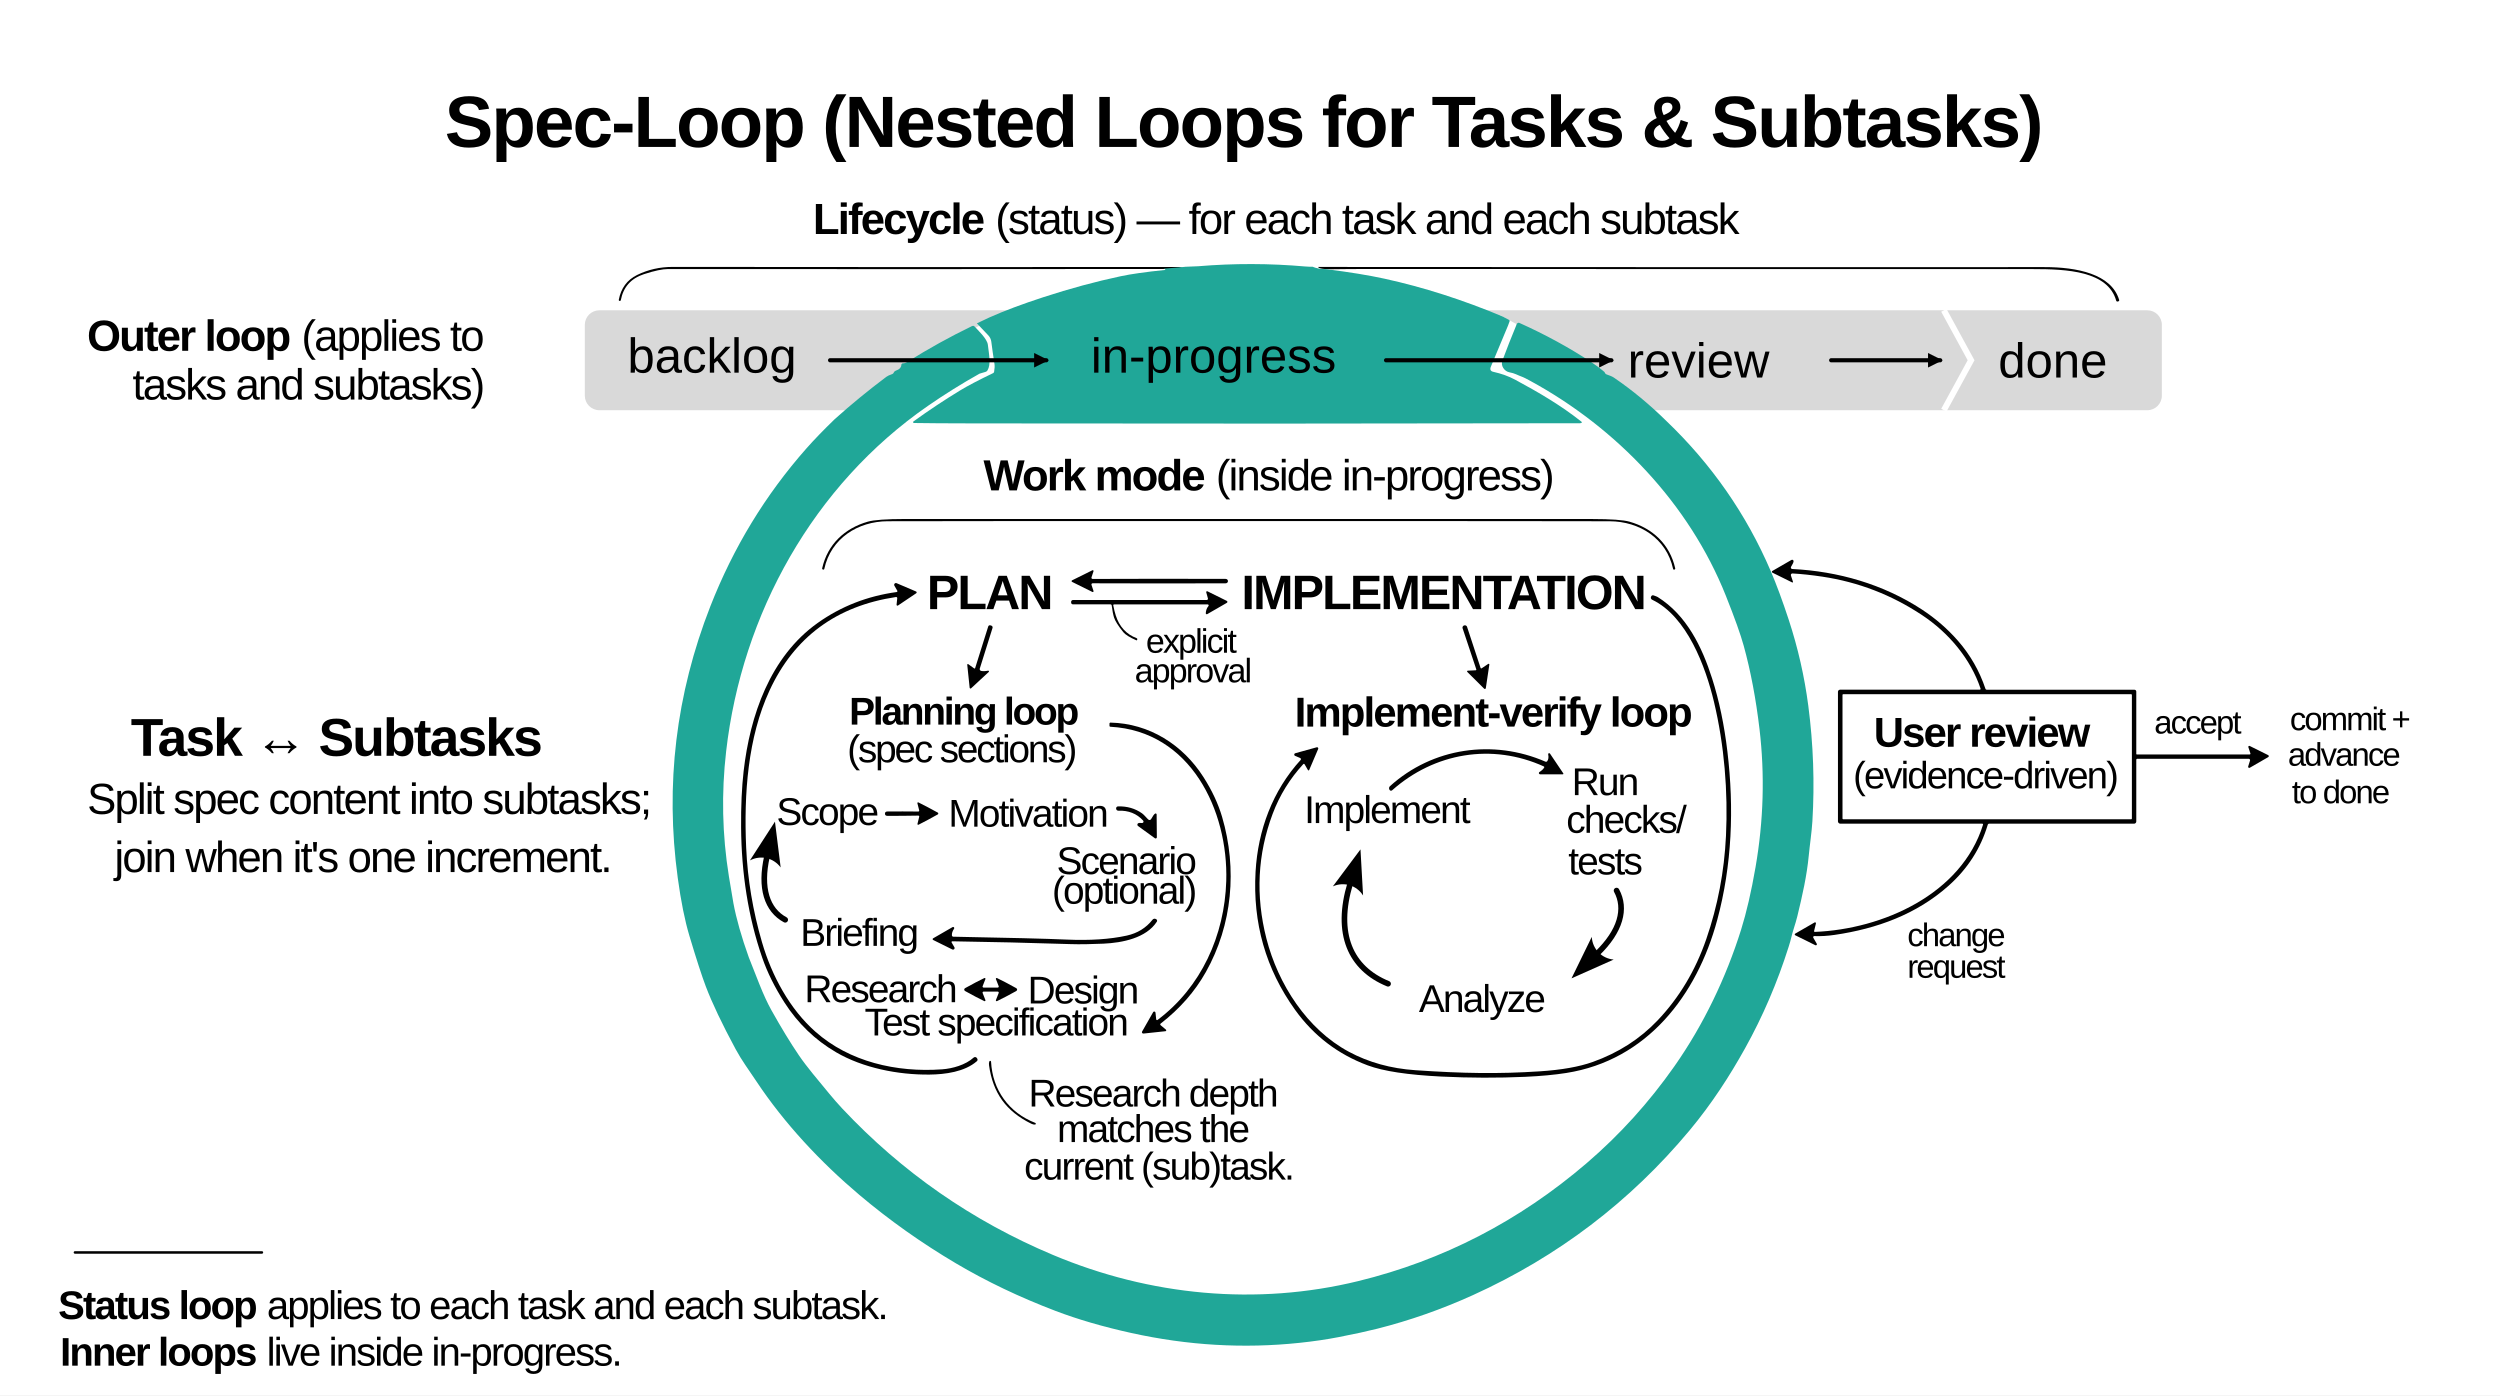
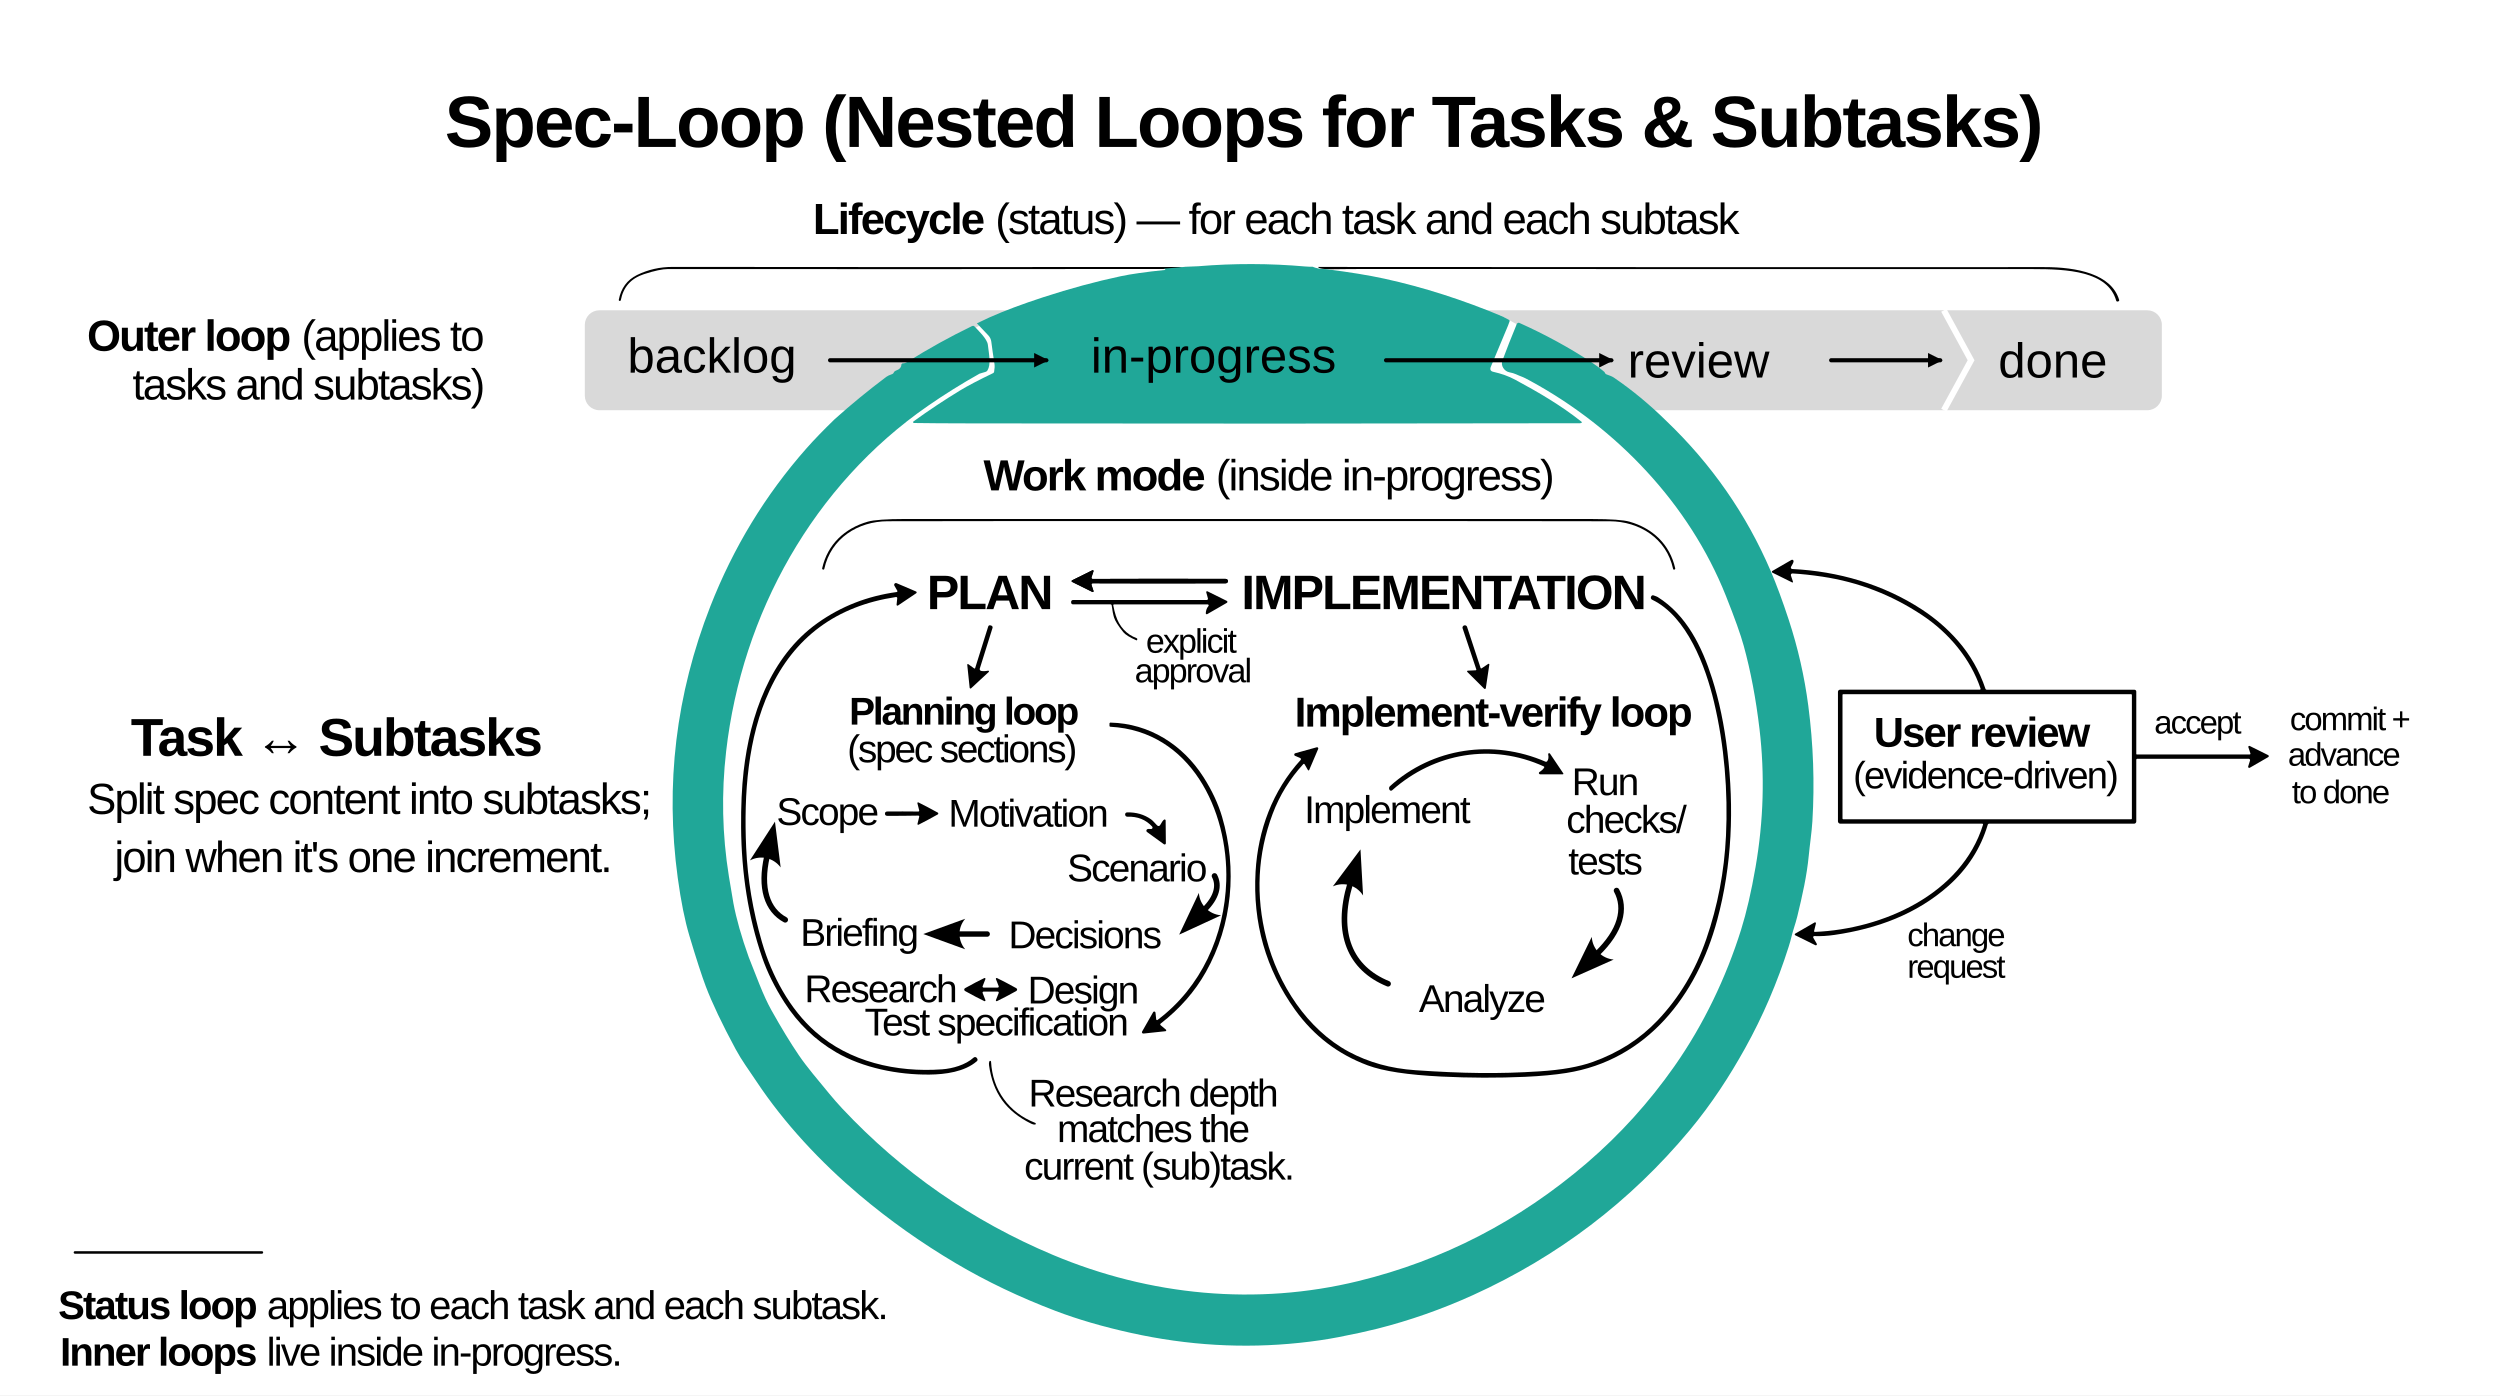
<svg xmlns="http://www.w3.org/2000/svg" version="1.1" viewBox="0.00 0.00 1376.00 768.00" id="svg1754">
  <defs id="defs1754">
    <clipPath id="topGreenClip">
      <rect x="462" y="148" width="435" height="84" id="rect5" />
    </clipPath>
    <clipPath id="topGreenClip-7">
      <rect x="462" y="148" width="435" height="84" id="rect5-0" />
    </clipPath>
    <marker id="arrow" markerWidth="8" markerHeight="8" refX="6.7" refY="4" orient="auto" markerUnits="userSpaceOnUse">
      <path d="M 0,0 8,4 0,8 Z" fill="#000000" id="path4" />
    </marker>
    <marker id="marker1" markerWidth="8" markerHeight="8" refX="6.7" refY="4" orient="auto" markerUnits="userSpaceOnUse">
      <path d="M 0,0 8,4 0,8 Z" fill="#000000" id="path1" />
    </marker>
    <marker id="marker2" markerWidth="8" markerHeight="8" refX="6.7" refY="4" orient="auto" markerUnits="userSpaceOnUse">
      <path d="M 0,0 8,4 0,8 Z" fill="#000000" id="path2" />
    </marker>
    <marker id="arrowSmall" markerWidth="7" markerHeight="7" refX="5.8" refY="3.5" orient="auto" markerUnits="userSpaceOnUse">
      <path d="M 0,0 7,3.5 0,7 Z" fill="#000000" id="path5" />
    </marker>
-     <marker style="overflow:visible" id="ConcaveTriangle_Fnone_S-000000" refX="0" refY="0" orient="auto-start-reverse" markerWidth="1" markerHeight="1" viewBox="0 0 1 1" preserveAspectRatio="xMidYMid">
+     <marker style="overflow:visible" id="ConcaveTriangle_Fnone_S-000000" refX="0" refY="0" orient="auto-start-reverse" markerWidth="1" markerHeight="1" viewBox="0 0 1 1" preserveAspectRatio="xMidYMid" markerUnits="strokeWidth">
      <path transform="scale(0.7)" d="M -2,-4 9,0 -2,4 c 2,-2.33 2,-5.66 0,-8 z" style="fill:#000000;fill-rule:evenodd;stroke:none" id="path1-9" />
+     </marker>
+     <marker style="overflow:visible" id="ConcaveTriangle_Fnone_S-000000_reversed" refX="0" refY="0" orient="auto" markerWidth="1" markerHeight="1" viewBox="0 0 1 1" preserveAspectRatio="xMidYMid" markerUnits="strokeWidth">
+       <g transform="rotate(180,0,0)" id="g8">
+         <path transform="scale(0.7)" d="M -2,-4 9,0 -2,4 c 2,-2.33 2,-5.66 0,-8 z" style="fill:#000000;fill-rule:evenodd;stroke:none" id="path8" />
+       </g>
    </marker>
    <marker style="overflow:visible" id="ConcaveTriangle_Fnone_S-000000-3" refX="0" refY="0" orient="auto-start-reverse" markerWidth="1" markerHeight="1" viewBox="0 0 1 1" preserveAspectRatio="xMidYMid">
      <path transform="scale(0.7)" d="M -2,-4 9,0 -2,4 c 2,-2.33 2,-5.66 0,-8 z" style="fill:#000000;fill-rule:evenodd;stroke:none" id="path1-9-2" />
    </marker>
  </defs>
  <rect style="fill:#ffffff;fill-opacity:1;stroke-width:3.1;stroke-linecap:round;stroke-linejoin:round;stroke-miterlimit:0;paint-order:markers stroke fill" id="rect1" width="1376" height="768" x="0" y="0" ry="0" rx="0" />
  <path fill="#010101" d="   M 493.84 329.26   A 0.61 0.61 0.0 0 0 493.14 328.60   Q 443.92 336.04 423.57 380.01   C 411.61 405.86 409.38 436.90 410.69 466.52   Q 411.86 492.71 419.41 518.63   Q 423.55 532.87 430.69 545.25   Q 438.44 558.69 448.85 567.89   C 467.54 584.41 493.40 590.38 518.52 588.56   C 524.25 588.15 531.42 586.16 535.89 582.10   A 1.17 1.16 -38.1 0 1 537.64 582.31   L 537.86 582.65   A 1.09 1.08 52.4 0 1 537.68 584.08   C 530.94 589.96 520.25 591.35 511.61 591.45   C 494.30 591.63 474.93 587.79 460.17 579.16   Q 442.87 569.05 431.79 551.82   Q 423.72 539.25 419.51 527.05   C 411.78 504.65 408.08 480.50 407.90 455.36   Q 407.77 437.81 409.29 424.49   C 412.79 393.92 423.81 361.52 450.07 342.86   Q 469.32 329.18 493.51 325.86   A 0.49 0.49 0.0 0 0 493.87 325.13   L 492.28 322.37   A 0.97 0.97 0.0 0 1 493.50 320.99   L 504.20 325.56   A 0.55 0.55 0.0 0 1 504.29 326.52   L 494.24 333.28   A 0.50 0.49 -14.3 0 1 493.47 332.83   L 493.84 329.26   Z" id="path1237" />
  <rect x="321.886" y="170.785" width="868" height="55" rx="8" ry="8" fill="#d9d9d9" id="rect9" />
  <path fill="#010101" d="   M 651.26 146.94   Q 647.04 148.28 641.45 148.04   Q 504.61 148.20 367.75 148.08   Q 363.09 148.08 354.41 150.91   Q 343.77 154.37 341.69 165.21   A 0.55 0.55 0.0 0 1 341.07 165.65   L 341.03 165.64   A 0.55 0.54 10.2 0 1 340.58 165.00   Q 342.41 155.42 350.63 151.36   Q 359.68 146.90 370.25 146.91   Q 510.69 147.08 651.26 146.94   Z" id="path1089" />
  <path fill="#010101" d="m 732.969,148.2 q -6.976,0.05 -7.499,-1.27 199.992,0.15 399.75,0.08 c 17.777,-0.01 36.903,3.7 41.182,18.12 a 0.936,0.68 0 0 1 -0.647,0.8 l -0.082,0.02 a 0.702,0.51 0 0 1 -0.894,-0.39 c -4.568,-16.43 -27.285,-17.45 -45.75,-17.45 q -307.315,0.03 -357.743,-0.05 -21.272,-0.03 -28.317,0.14 z" id="path1090" style="stroke-width:1" />
  <path fill="#ffffff" d="m 834.95,188.307 q -5.19,11.51 -8.97,23.75 l -4.33,-0.09 10.45,-25.28 q 1.49,0.54 2.85,1.62 z" id="path1094" />
  <path fill="#ffffff" d="m 538.99,188.337 6.15,6.25 a 5.79,5.79 0 0 1 1.59,3.22 l 2.06,14.21 -3.87,-0.04 q -0.5,-6.1 -1.02,-11.96 c -0.32,-3.61 -5.08,-7.78 -7.42,-10.45 q 1.22,-0.93 2.51,-1.23 z" id="path1098" />
  <path fill="#010101" d="   M 687.28 285.64   Q 859.12 285.64 876.44 285.67   Q 891.84 285.69 896.91 287.14   C 909.64 290.79 919.05 299.57 922.04 312.80   A 0.59 0.58 75.8 0 1 921.63 313.49   L 921.53 313.52   A 0.52 0.52 0.0 0 1 920.87 313.13   C 917.23 296.35 902.41 286.97 885.94 286.90   Q 860.50 286.79 687.28 286.79   Q 514.06 286.78 488.63 286.89   C 472.16 286.95 457.34 296.33 453.69 313.11   A 0.52 0.52 0.0 0 1 453.03 313.50   L 452.93 313.47   A 0.59 0.58 -75.8 0 1 452.52 312.78   C 455.52 299.55 464.93 290.77 477.66 287.12   Q 482.73 285.67 498.13 285.65   Q 515.45 285.63 687.28 285.64   Z" id="path1214" />
  <path fill="#010101" d="   M 986.85 320.19   A 0.32 0.31 -85.6 0 1 986.41 320.57   L 975.54 315.19   A 0.53 0.53 0.0 0 1 975.51 314.25   L 986.01 308.19   A 0.79 0.79 0.0 0 1 987.19 308.93   Q 987.13 309.83 985.80 311.95   A 0.81 0.80 -72.6 0 0 986.44 313.18   C 1011.55 314.41 1036.48 321.50 1057.84 335.49   Q 1069.10 342.87 1077.73 352.77   Q 1087.86 364.40 1092.80 379.14   A 0.72 0.71 -9.0 0 0 1093.48 379.63   L 1174.80 379.63   A 1.01 1.00 0.0 0 1 1175.81 380.63   L 1175.81 414.96   A 0.30 0.30 0.0 0 0 1176.11 415.26   L 1238.20 415.26   A 0.44 0.44 0.0 0 0 1238.62 414.68   L 1237.49 411.24   A 0.55 0.54 3.9 0 1 1238.25 410.58   L 1248.40 415.62   A 0.62 0.62 0.0 0 1 1248.44 416.71   L 1238.27 422.58   A 0.61 0.61 0.0 0 1 1237.39 421.87   L 1238.41 418.62   A 0.76 0.76 0.0 0 0 1237.68 417.63   L 1176.37 417.63   A 0.56 0.56 0.0 0 0 1175.81 418.19   L 1175.81 452.14   A 1.22 1.22 0.0 0 1 1174.59 453.36   L 1094.82 453.36   A 0.80 0.79 -81.6 0 0 1094.06 453.93   Q 1088.22 473.51 1072.49 487.53   C 1054.83 503.26 1032.95 511.18 1009.81 514.56   Q 1003.89 515.43 998.60 515.22   A 0.61 0.61 0.0 0 0 998.04 516.14   L 999.95 519.44   A 0.59 0.58 -1.6 0 1 999.18 520.25   L 988.10 514.76   A 0.50 0.50 0.0 0 1 988.07 513.88   L 998.76 507.71   A 0.50 0.50 0.0 0 1 999.49 508.27   L 998.47 512.42   A 0.41 0.41 0.0 0 0 998.88 512.92   C 1036.13 511.43 1079.64 492.21 1091.48 453.85   A 0.38 0.38 0.0 0 0 1091.12 453.36   L 1012.93 453.36   A 1.32 1.32 0.0 0 1 1011.61 452.04   L 1011.61 380.78   A 1.18 1.18 0.0 0 1 1012.79 379.60   L 1089.67 379.60   A 0.46 0.46 0.0 0 0 1090.10 378.99   C 1084.54 362.51 1072.58 348.30 1057.94 338.58   Q 1032.73 321.83 1002.95 317.38   Q 994.05 316.05 986.59 315.63   A 0.86 0.86 0.0 0 0 985.72 316.76   L 986.85 320.19   Z   M 1173.39 382.48   A 0.39 0.39 0.0 0 0 1173.00 382.09   L 1014.50 382.09   A 0.39 0.39 0.0 0 0 1014.11 382.48   L 1014.11 450.54   A 0.39 0.39 0.0 0 0 1014.50 450.93   L 1173.00 450.93   A 0.39 0.39 0.0 0 0 1173.39 450.54   L 1173.39 382.48   Z" id="path1215" />
  <path fill="#010101" d="   M 675.87 319.84   Q 675.87 320.39 675.44 320.76   Q 675.08 321.06 674.47 321.06   Q 635.93 321.19 601.38 321.04   A 0.66 0.66 0.0 0 0 600.75 321.90   L 601.87 325.29   A 0.44 0.44 0.0 0 1 601.26 325.82   L 589.97 320.22   A 0.11 0.04 24.9 0 1 589.93 320.18   Q 589.80 319.97 589.80 319.85   Q 589.80 319.73 589.93 319.51   A 0.11 0.04 -24.9 0 1 589.97 319.47   L 601.26 313.87   A 0.44 0.44 0.0 0 1 601.87 314.40   L 600.75 317.79   A 0.66 0.66 0.0 0 0 601.38 318.65   Q 635.93 318.50 674.47 318.62   Q 675.08 318.62 675.44 318.92   Q 675.87 319.29 675.87 319.84   Z" id="path1216" />
  <path fill="#010101" d="   M 625.92 352.05   L 625.80 352.30   A 0.27 0.26 -63.9 0 1 625.45 352.43   Q 619.93 350.00 618.27 347.95   Q 614.12 342.83 613.18 339.91   Q 612.41 337.48 611.88 333.22   A 0.68 0.68 0.0 0 0 611.21 332.63   L 590.53 332.63   A 0.98 0.98 0.0 0 1 589.55 331.65   L 589.55 331.25   A 1.00 1.00 0.0 0 1 590.55 330.25   L 664.17 330.25   A 0.70 0.70 0.0 0 0 664.84 329.36   L 663.91 325.99   A 0.47 0.47 0.0 0 1 664.57 325.45   L 675.23 330.73   A 0.61 0.60 43.0 0 1 675.27 331.79   L 664.48 338.01   A 0.55 0.54 76.3 0 1 663.66 337.51   Q 663.78 335.13 665.13 333.58   A 0.56 0.56 0.0 0 0 664.71 332.66   L 613.18 332.66   A 0.45 0.45 0.0 0 0 612.74 333.20   Q 613.38 336.47 614.13 338.79   Q 617.10 348.01 625.62 351.27   A 0.57 0.56 -66.3 0 1 625.92 352.05   Z" id="path1238" />
  <path fill="#010101" d="   M 724.74 411.30   A 0.67 0.67 0.0 0 1 725.53 412.21   L 720.58 423.81   A 0.39 0.38 41.5 0 1 719.89 423.85   L 718.04 420.65   A 0.45 0.44 51.0 0 0 717.32 420.57   Q 706.16 432.73 700.45 447.99   Q 687.99 481.26 697.03 516.57   C 703.47 541.73 719.40 566.53 742.42 578.89   Q 758.76 587.66 779.00 589.04   C 805.29 590.84 824.71 591.15 847.55 589.66   Q 865.45 588.49 876.65 584.50   Q 897.76 576.97 912.37 561.60   Q 930.18 542.86 939.14 516.87   Q 948.58 489.49 949.98 460.06   C 951.14 435.67 949.08 410.31 943.38 386.32   C 938.79 367.00 928.52 339.22 909.31 330.07   A 1.21 1.20 24.2 0 1 908.71 328.51   L 908.83 328.25   A 1.01 1.00 20.7 0 1 910.08 327.69   Q 911.91 328.30 912.40 328.61   C 928.31 338.58 936.78 356.01 942.35 373.44   Q 948.14 391.53 950.78 413.76   C 954.48 444.93 953.33 476.10 945.14 506.43   C 933.99 547.75 906.59 583.57 862.06 590.57   Q 852.34 592.10 839.50 592.68   Q 816.88 593.70 793.33 592.54   Q 765.67 591.17 752.84 586.40   Q 728.20 577.23 712.81 555.82   Q 688.61 522.13 691.07 479.69   C 692.40 456.82 700.43 435.24 715.86 418.28   A 0.65 0.65 0.0 0 0 715.63 417.24   L 712.79 416.02   A 0.76 0.76 0.0 0 1 712.88 414.59   L 724.74 411.30   Z" id="path1239" />
  <path fill="#010101" d="   M 543.85 369.14   A 0.41 0.41 0.0 0 1 544.21 369.84   L 534.48 378.85   A 0.47 0.47 0.0 0 1 533.70 378.55   L 532.37 365.89   A 0.37 0.36 15.1 0 1 532.95 365.56   L 536.19 367.91   A 0.34 0.34 0.0 0 0 536.72 367.73   L 543.92 344.80   A 0.94 0.94 0.0 0 1 545.10 344.18   L 545.64 344.35   A 1.01 1.00 -72.6 0 1 546.29 345.61   L 539.27 367.99   A 1.01 1.00 -76.3 0 0 540.05 369.28   Q 541.74 369.58 543.85 369.14   Z" id="path1241" />
  <path fill="#010101" d="   M 805.85 344.24   Q 806.55 344.01 807.18 344.53   A 0.83 0.79 12.5 0 1 807.43 344.90   L 814.91 367.62   A 0.41 0.40 -25.4 0 0 815.52 367.83   L 819.10 365.42   A 0.41 0.40 -13.0 0 1 819.73 365.81   Q 818.36 375.53 817.78 378.86   C 817.76 378.97 817.55 379.13 817.43 379.17   C 817.30 379.21 817.04 379.20 816.96 379.13   Q 814.51 376.81 807.60 369.83   A 0.41 0.40 -23.7 0 1 807.88 369.14   L 812.19 368.93   A 0.41 0.40 -11.2 0 0 812.55 368.40   L 804.98 345.71   A 0.83 0.79 -49.1 0 1 804.96 345.26   Q 805.15 344.47 805.85 344.24   Z" id="path1242" />
  <path fill="#010101" d="   M 636.37 561.05   A 0.47 0.46 69.0 0 0 637.11 561.38   C 661.14 543.38 674.03 514.84 674.93 484.92   C 676.11 446.14 655.30 402.34 611.10 400.00   A 0.46 0.46 0.0 0 1 610.66 399.54   L 610.66 398.28   A 0.56 0.56 0.0 0 1 611.23 397.72   C 632.52 398.20 651.01 409.82 662.46 427.82   Q 669.47 438.84 672.64 449.62   C 681.06 478.27 678.32 509.00 663.72 534.98   Q 654.65 551.12 638.81 563.39   A 0.56 0.56 0.0 0 0 638.80 564.26   L 641.73 566.72   A 0.49 0.49 0.0 0 1 641.47 567.58   L 629.37 568.87   A 0.20 0.17 49.7 0 1 629.31 568.86   Q 628.88 568.77 628.88 568.76   A 0.76 0.74 31.2 0 1 628.62 567.75   L 634.69 557.09   A 0.69 0.69 0.0 0 1 635.98 557.36   L 636.37 561.05   Z" id="path1319" />
  <path fill="#010101" d="   M 852.12 415.21   A 0.55 0.55 0.0 0 1 853.12 414.79   L 860.44 425.67   A 0.33 0.33 0.0 0 1 860.17 426.18   L 847.68 426.18   A 0.69 0.69 0.0 0 1 847.32 424.90   Q 849.06 423.84 849.91 422.50   A 0.46 0.45 -61.9 0 0 849.72 421.84   C 821.20 408.91 789.55 414.30 766.21 434.99   A 0.91 0.91 0.0 0 1 764.80 434.72   L 764.71 434.56   A 1.56 1.56 0.0 0 1 765.05 432.70   C 788.51 411.48 821.86 406.71 850.62 419.22   A 0.81 0.80 30.2 0 0 851.58 418.97   Q 852.62 417.58 852.12 415.21   Z" id="path1348" />
  <path fill="#010101" d="   M 516.42 447.75   Q 516.42 448.10 516.24 448.21   Q 510.57 451.39 505.55 453.93   A 0.41 0.40 -6.8 0 1 504.97 453.48   L 505.94 449.53   A 0.51 0.50 6.6 0 0 505.44 448.91   Q 496.75 449.07 488.50 449.06   Q 487.08 449.05 487.08 447.85   Q 487.08 446.65 488.49 446.64   Q 496.74 446.57 505.43 446.67   A 0.51 0.50 -7.0 0 0 505.93 446.05   L 504.93 442.10   A 0.41 0.40 6.4 0 1 505.51 441.65   Q 510.55 444.16 516.23 447.30   Q 516.42 447.40 516.42 447.75   Z" id="path1425" />
-   <path fill="#010101" d="   M 632.09 451.12   A 0.99 0.98 33.6 0 0 633.57 450.83   Q 635.03 448.16 635.83 447.78   A 0.55 0.54 76.9 0 1 636.61 448.27   L 636.73 460.82   A 0.67 0.67 0.0 0 1 635.66 461.37   L 626.37 454.64   A 0.91 0.90 48.2 0 1 626.45 453.12   Q 627.04 452.80 628.49 452.99   A 0.80 0.80 0.0 0 0 629.19 451.65   Q 623.95 445.90 615.55 446.21   A 1.19 1.18 85.9 0 1 614.32 445.14   L 614.31 445.03   A 1.08 1.08 0.0 0 1 615.35 443.84   Q 622.91 443.63 628.63 447.70   C 629.81 448.54 631.28 450.48 632.09 451.12   Z" id="path1442" />
-   <path fill="#010101" d="   M 524.30 510.27   A 0.63 0.62 -87.5 0 1 525.12 511.17   Q 523.79 513.10 523.93 514.85   A 0.78 0.78 0.0 0 0 524.68 515.56   Q 570.26 516.41 587.23 517.15   Q 606.35 517.98 620.13 514.96   Q 628.99 513.02 634.35 506.21   A 1.45 1.45 0.0 0 1 636.14 505.81   L 636.34 505.91   A 0.97 0.96 -60.4 0 1 636.72 507.30   C 630.88 516.32 617.73 518.92 607.37 519.39   Q 596.66 519.88 589.26 519.64   Q 555.66 518.56 524.15 518.09   A 0.43 0.43 0.0 0 0 523.77 518.73   L 525.30 521.38   A 0.87 0.87 0.0 0 1 524.16 522.59   L 513.61 517.36   A 0.51 0.51 0.0 0 1 513.58 516.46   L 524.30 510.27   Z" id="path1528" />
+   <path fill="#010101" d="m 637.05,454.427 a 0.99,0.98 33.6 0 0 1.48,-0.29 q 1.46,-2.67 2.26,-3.05 a 0.55,0.54 76.9 0 1 0.78,0.49 l 0.12,12.55 a 0.67,0.67 0 0 1 -1.07,0.55 l -9.29,-6.73 a 0.91,0.9 48.2 0 1 0.08,-1.52 q 0.59,-0.32 2.04,-0.13 a 0.8,0.8 0 0 0 0.7,-1.34 q -5.24,-5.75 -13.64,-5.44 a 1.19,1.18 85.9 0 1 -1.23,-1.07 l -0.01,-0.11 a 1.08,1.08 0 0 1 1.04,-1.19 q 7.56,-0.21 13.28,3.86 c 1.18,0.84 2.65,2.78 3.46,3.42 z" id="path1442" />
  <path fill="#010101" d="m 545.26,543.576 q 3.31,0 3.9,-0.01 a 0.56,0.57 78.6 0 0 0.52,-0.77 l -1.53,-3.91 a 0.44,0.44 0 0 1 0.6,-0.56 q 4.18,2 10.5,5.5 0.59,0.33 0.59,0.85 0,0.51 -0.59,0.84 -6.32,3.5 -10.5,5.5 a 0.44,0.44 0 0 1 -0.6,-0.56 l 1.53,-3.91 a 0.57,0.56 11.4 0 0 -0.52,-0.77 q -0.59,-0.01 -3.9,-0.01 -3.31,0 -3.9,0.01 a 0.56,0.57 78.6 0 0 -0.52,0.77 l 1.53,3.91 a 0.44,0.44 0 0 1 -0.6,0.56 q -4.18,-2 -10.49,-5.5 -0.6,-0.33 -0.59,-0.85 0,-0.52 0.59,-0.84 6.31,-3.5 10.49,-5.5 a 0.44,0.44 0 0 1 0.6,0.56 l -1.53,3.91 a 0.57,0.56 11.4 0 0 0.52,0.77 q 0.59,0.01 3.9,0.01 z" id="path1568" />
  <path fill="#010101" d="   M 552.49 604.90   Q 558.86 613.72 569.82 618.05   A 0.48 0.48 0.0 0 1 569.68 618.97   Q 568.74 619.04 567.63 618.50   Q 557.22 613.40 551.57 605.56   Q 545.92 597.73 544.35 586.23   Q 544.19 585.02 544.56 584.15   A 0.48 0.48 0.0 0 1 545.47 584.31   Q 546.12 596.07 552.49 604.90   Z" id="path1622" />
  <rect fill="#010101" x="40.56" y="688.66" width="104.28" height="1.38" rx="0.67" id="rect1671" />
  <text x="684.739" y="80.87" text-anchor="middle" class="sans title" id="text6" style="font-style:normal;font-variant:normal;font-weight:bold;font-stretch:normal;font-size:40px;font-family:Arial, Helvetica, sans-serif;-inkscape-font-specification:'Arial, Helvetica, sans-serif, Bold';font-variant-ligatures:normal;font-variant-caps:normal;font-variant-numeric:normal;font-variant-east-asian:normal;letter-spacing:-1px;text-anchor:middle;fill:#000000">Spec-Loop (Nested Loops for Tasks &amp; Subtasks)</text>
  <text x="447.439" y="128.783" class="sans head" id="text8" style="font-size:24px;font-family:Arial, Helvetica, sans-serif;letter-spacing:-1px;fill:#000000">
    <tspan style="font-style:normal;font-variant:normal;font-weight:bold;font-stretch:normal;font-size:24px;font-family:Arial, Helvetica, sans-serif;-inkscape-font-specification:'Arial, Helvetica, sans-serif Bold';letter-spacing:-1px" id="tspan78">Lifecycle</tspan> (status) — for each task and each subtask</text>
  <text x="47.932" y="193.08" class="sans sec" id="text17" style="font-size:24px;font-family:Arial, Helvetica, sans-serif;letter-spacing:-1px;fill:#000000">
    <tspan style="font-style:normal;font-variant:normal;font-weight:bold;font-stretch:normal;font-family:Arial, Helvetica, sans-serif;-inkscape-font-specification:'Arial, Helvetica, sans-serif Bold'" id="tspan1">Outer loop</tspan> (applies to</text>
  <text x="72.932" y="219.906" class="sans sec" id="text18" style="font-size:24px;font-family:Arial, Helvetica, sans-serif;letter-spacing:-1px;fill:#000000">tasks and subtasks)</text>
  <rect style="fill:#ffffff;fill-opacity:1;stroke:none;stroke-width:3.114;stroke-linecap:round;stroke-linejoin:round;stroke-miterlimit:0;stroke-dasharray:none;paint-order:markers stroke fill" id="rect1755" width="65.86" height="41.434" x="775.287" y="-244.806" transform="matrix(0.8781769,0.4783359,-0.5918801,0.8060261,0,0)" />
  <rect style="fill:#ffffff;fill-opacity:1;stroke:none;stroke-width:3.11;stroke-linecap:round;stroke-linejoin:round;stroke-miterlimit:0;stroke-dasharray:none;paint-order:markers stroke fill" id="rect1755-1" width="64.513" height="39.49" x="373.967" y="425.192" transform="matrix(0.8689689,-0.4948666,0.3940724,0.9190794,0,0)" />
  <path d="m 917.14,231.68 q 37.34,35.74 57.42,82.52 4.8,11.19 9.98,26.99 7.61,23.21 10.75,47.3 4.16,31.88 2.25,63.54 c -0.35,5.93 -1.38,12.45 -2.01,19.02 -1.05,10.89 -3.47,21.76 -6.31,33.39 -1.09,4.44 -2.48,7.86 -3.38,11.9 q -0.37,1.63 -1.36,4.75 -9.35,29.57 -24.01,55.92 c -8.45,15.18 -18.35,30.55 -30.55,45.18 q -49.08,58.84 -119.3,90.68 -25.68,11.64 -52.51,18.44 -7.95,2.02 -21.3,4.63 -9.9,1.93 -21.55,3.16 -46.08,4.87 -92.62,-5.43 -23.35,-5.16 -41.68,-12.15 -29.63,-11.28 -54.82,-26.18 -28.44,-16.82 -53.11,-37.64 c -21.5,-18.15 -41.42,-39.52 -56.7,-62.52 -4.44,-6.68 -8.04,-11.43 -11.46,-17.76 q -11.18,-20.75 -16.42,-34.56 -3.21,-8.44 -9,-27.77 -3.78,-12.58 -6.41,-31.86 -10.5,-76.87 17.94,-149.53 18.99,-48.51 52.86,-86.87 6.24,-7.07 15.55,-16.09 13.68,-12.27 28.5,-23.37 0.99,-0.74 3.17,-1.47 a 1.41,1.41 0 0 0 0.83,-0.76 q 0.05,-0.13 0.1,-0.22 a 1.81,1.81 0 0 1 1.02,-0.89 q 2.98,-0.99 3.1,-3.25 a 0.83,0.84 4 0 1 0.9,-0.79 q 0.36,0.03 0.8,-0.09 a 5.54,5.64 22.3 0 0 1.49,-0.64 q 17.51,-10.99 35.73,-19.8 0.31,-0.15 1.04,-0.07 c 2.3,2.45 7.27,7.09 7.65,10.37 0.67,5.69 1.78,10.79 -0.21,14.12 a 1.76,1.78 7.9 0 1 -1.02,0.78 l -3.23,0.97 a 1.19,1.08 21.3 0 0 -0.21,0.08 q -14.72,8.26 -28.37,17.72 c -62.95,43.6 -102.33,114.35 -111.01,190.09 -2.65,23.08 -2.19,45.81 1.52,68.85 q 1.74,10.79 2.48,14.75 2.39,12.8 8.45,29.76 0.59,1.64 5.79,14.68 3.48,8.73 6.65,14.41 8.22,14.69 15.15,24.87 c 4.44,6.52 10.16,13.16 16.7,21.11 q 3.65,4.43 7.13,8.14 49.3,52.56 116,80.62 c 53.37,22.46 111.98,28.12 168.11,14.39 q 69.89,-17.11 125.61,-64.86 27.33,-23.43 48.37,-53.42 c 16.06,-22.89 28.42,-48.83 36.64,-75.03 q 4.48,-14.27 7.99,-34.56 6.62,-38.32 2.17,-75.97 -2.96,-24.99 -8.68,-45.8 -2.55,-9.28 -9.86,-27.61 C 929.74,277.33 889.74,235.43 842.12,209.55 q -3.1,-1.68 -3.83,-1.95 c -3.51,-1.27 -4.21,-2.07 -7.64,-2.72 -2.56,-0.49 -4.78,-3.56 -3.78,-6.28 q 3.66,-9.87 7.57,-19.27 0.19,-1 0.85,-1.51 a 0.9,0.9 0 0 1 0.91,-0.12 q 21.41,9.61 39.73,21.68 3.73,2.46 7.05,5.23 0.27,0.23 0.49,0.79 a 1.02,1 88.6 0 0 0.64,0.62 q 2.89,0.94 4.25,1.87 15.02,10.25 28.78,23.79 z" id="path1704-3" style="fill:#20a798" />
  <path d="m 722.421,146.8 q 2.83,1.28 7.42,1.35 19.15,2.39 32.09,5.22 32.2,7.04 65.2,20.87 l 3.43,1.81 a 0.66,0.66 0 0 1 0.31,0.81 l -0.83,2.28 q -4.73,11.32 -9.45,22.63 -0.99,2.36 1.28,2.87 6.83,1.52 12.13,4.38 c 13.1,7.06 25.31,14.23 36.49,23.13 a 0.37,0.37 0 0 1 -0.08,0.63 q -0.37,0.17 -0.73,0.17 -167.57,0.36 -333.25,0.09 -23.32,-0.04 -33.42,-0.22 a 0.47,0.47 0 0 1 -0.26,-0.85 q 12.76,-9.2 25.55,-16.99 6.41,-3.9 18.33,-9.62 a 0.96,0.96 0 0 0 0.52,-0.68 q 0.47,-2.62 0.21,-4.34 -1.1,-7.1 -1.74,-12.23 a 6.26,6.22 19.8 0 0 -1.68,-3.55 l -6.26,-6.58 6.78,-3.21 q 12.53,-5.58 29.72,-11.17 22.03,-7.18 42.59,-11.55 8.77,-1.87 24.42,-3.46 a 0.22,0.22 0 0 0 0.05,-0.43 l -0.86,-0.27 9.83,-0.83 q 2.25,-0.29 4.64,-0.33 3.07,-0.05 4.64,-0.19 29.47,-2.46 58.95,0.13 2.05,0.18 3.98,0.13 z" id="path1713" style="fill:#20a798" />
  <path d="m 1069.886,170.785 15,27.5 -15,27.5" stroke="#ffffff" stroke-width="3.3" fill="none" id="path11" />
  <text x="391.886" y="205.107" text-anchor="middle" class="sans bar" id="text11" style="font-size:27px;font-family:Arial, Helvetica, sans-serif;fill:#000000">backlog</text>
  <text x="667.93" y="205.107" text-anchor="middle" class="sans bar" id="text12" style="font-size:27px;font-family:Arial, Helvetica, sans-serif;fill:#000000">in-progress</text>
  <text x="934.886" y="207.79" text-anchor="middle" class="sans bar" id="text13" style="font-size:27px;font-family:Arial, Helvetica, sans-serif;fill:#000000">review</text>
  <text x="1129.886" y="207.79" text-anchor="middle" class="sans bar" id="text14" style="font-size:27px;font-family:Arial, Helvetica, sans-serif;fill:#000000">done</text>
  <line x1="456.886" y1="198.285" x2="575.886" y2="198.285" class="thin" marker-end="url(#arrow)" id="line14" style="fill:none;stroke:#000000;stroke-width:2.3;stroke-linecap:round;stroke-linejoin:round" />
  <line x1="762.886" y1="198.285" x2="886.886" y2="198.285" class="thin" marker-end="url(#arrow)" id="line15" style="fill:none;stroke:#000000;stroke-width:2.3;stroke-linecap:round;stroke-linejoin:round" />
  <line x1="1007.886" y1="198.285" x2="1067.886" y2="198.285" class="thin" marker-end="url(#arrow)" id="line16" style="fill:none;stroke:#000000;stroke-width:2.3;stroke-linecap:round;stroke-linejoin:round" />
  <text x="72" y="416" class="sans sec-b" id="text67" style="font-weight:700;font-size:29.333px;font-family:Arial, Helvetica, sans-serif;letter-spacing:-1px;fill:#000000">Task ↔ Subtasks</text>
  <text x="48" y="448" class="sans sec" id="text68" style="font-size:24px;font-family:Arial, Helvetica, sans-serif;letter-spacing:-1px;fill:#000000">Split spec content into subtasks;</text>
  <text x="63" y="480" class="sans sec" id="text69" style="font-size:24px;font-family:Arial, Helvetica, sans-serif;letter-spacing:-1px;fill:#000000">join when it's one increment.</text>
  <text x="510.174" y="335.261" class="sans sec-b" id="text21" style="font-weight:700;font-size:26.667px;font-family:Arial, Helvetica, sans-serif;letter-spacing:-1px;fill:#000000">PLAN</text>
  <text x="683.304" y="335.261" class="sans sec-b" id="text22" style="font-weight:700;font-size:26.667px;font-family:Arial, Helvetica, sans-serif;letter-spacing:-1px;fill:#000000">IMPLEMENTATION</text>
  <text x="541.304" y="269.913" class="sans sec-b" id="text19" style="font-weight:700;font-size:24px;font-family:Arial, Helvetica, sans-serif;letter-spacing:-1px;fill:#000000">Work mode <tspan style="font-style:normal;font-variant:normal;font-weight:normal;font-stretch:normal;font-size:24px;font-family:Arial, Helvetica, sans-serif;-inkscape-font-specification:'Arial, Helvetica, sans-serif'" id="tspan80">(inside in-progress)</tspan>
  </text>
  <g id="g1756" transform="translate(-2.173913,2.173913)">
    <text x="657.913" y="357.087" text-anchor="middle" class="sans body" id="text23" style="font-size:18.667px;font-family:Arial, Helvetica, sans-serif;letter-spacing:-1px;fill:#000000">explicit</text>
    <text x="659.002" y="373.378" text-anchor="middle" class="sans body" id="text24" style="font-size:18.667px;font-family:Arial, Helvetica, sans-serif;letter-spacing:-1px;fill:#000000">approval</text>
  </g>
  <text x="712.609" y="399.913" class="sans loop-b" id="text44" style="font-weight:700;font-size:23px;font-family:Arial, Helvetica, sans-serif;letter-spacing:-1px;fill:#000000">Implement-verify loop</text>
  <g id="g1" transform="translate(-1.086956)">
    <text x="1092" y="411" text-anchor="middle" class="sans loop-b" id="text58" style="font-weight:700;font-size:23px;font-family:Arial, Helvetica, sans-serif;letter-spacing:-1px;fill:#000000">User review</text>
    <text x="1094.174" y="433.913" text-anchor="middle" class="sans loop" id="text59" style="font-size:21px;font-family:Arial, Helvetica, sans-serif;letter-spacing:-1px;fill:#000000">(evidence-driven)</text>
  </g>
  <text x="1185.696" y="403.739" class="sans body" id="text63" style="font-size:18px;font-family:Arial, Helvetica, sans-serif;letter-spacing:-1px;fill:#000000">accept</text>
  <g id="g1754" transform="translate(4.347826,-1.086957)">
    <text x="1256" y="403" class="sans body" id="text64" style="font-size:18px;font-family:Arial, Helvetica, sans-serif;letter-spacing:-1px;fill:#000000">commit +</text>
    <text x="1254.911" y="422.557" class="sans body" id="text65" style="font-size:18px;font-family:Arial, Helvetica, sans-serif;letter-spacing:-1px;fill:#000000">advance</text>
    <text x="1257.089" y="443.203" class="sans body" id="text66" style="font-size:18px;font-family:Arial, Helvetica, sans-serif;letter-spacing:-1px;fill:#000000">to done</text>
  </g>
  <g id="g80" transform="translate(34.78258,-15.21739)">
    <text x="1015" y="536" class="sans body" id="text61" style="font-size:18px;font-family:Arial, Helvetica, sans-serif;letter-spacing:-1px;fill:#000000">change</text>
    <text x="1015" y="553.38" class="sans body" id="text62" style="font-size:18px;font-family:Arial, Helvetica, sans-serif;letter-spacing:-1px;fill:#000000">request</text>
  </g>
  <g id="g81">
    <text x="32" y="726" class="sans sec" id="text70" style="font-style:normal;font-variant:normal;font-weight:normal;font-stretch:normal;font-size:22px;font-family:Arial, Helvetica, sans-serif;-inkscape-font-specification:'Arial, Helvetica, sans-serif, Normal';font-variant-ligatures:normal;font-variant-caps:normal;font-variant-numeric:normal;font-variant-east-asian:normal;letter-spacing:-1px;fill:#000000">
      <tspan id="tspan73" x="32" y="726" style="font-size:22px">
        <tspan style="font-style:normal;font-variant:normal;font-weight:bold;font-stretch:normal;font-size:22px;font-family:Arial, Helvetica, sans-serif;-inkscape-font-specification:'Arial, Helvetica, sans-serif Bold';letter-spacing:-1px" id="tspan75">Status loop</tspan> applies to each task and each subtask.</tspan>
    </text>
    <text x="33.089" y="751.646" class="sans sec" id="text72" style="font-style:normal;font-variant:normal;font-weight:normal;font-stretch:normal;font-size:22px;font-family:Arial, Helvetica, sans-serif;-inkscape-font-specification:'Arial, Helvetica, sans-serif, Normal';font-variant-ligatures:normal;font-variant-caps:normal;font-variant-numeric:normal;font-variant-east-asian:normal;letter-spacing:-1px;fill:#000000">
      <tspan id="tspan74" x="33.089" y="751.646" style="font-size:22px">
        <tspan style="font-style:normal;font-variant:normal;font-weight:bold;font-stretch:normal;font-size:22px;font-family:Arial, Helvetica, sans-serif;-inkscape-font-specification:'Arial, Helvetica, sans-serif Bold';letter-spacing:-1px" id="tspan76">Inner loops</tspan> live inside in-progress.</tspan>
    </text>
  </g>
  <g id="g1755" transform="translate(-7.608696,-2.173913)">
    <text x="475" y="401" class="sans loop-b" id="text26" style="font-weight:700;font-size:21.333px;font-family:Arial, Helvetica, sans-serif;letter-spacing:-1.2px;fill:#000000">Planning loop</text>
    <text x="473.911" y="421.734" class="sans loop" id="text27" style="font-size:21.333px;font-family:Arial, Helvetica, sans-serif;letter-spacing:-1.2px;fill:#000000">(spec sections)</text>
  </g>
  <text x="427.348" y="454.087" class="sans body" id="text28" style="font-size:21.333px;font-family:Arial, Helvetica, sans-serif;letter-spacing:-1px;fill:#000000">Scope</text>
  <text x="522" y="455" class="sans body" id="text29" style="font-size:21.333px;font-family:Arial, Helvetica, sans-serif;letter-spacing:-1px;fill:#000000">Motivation</text>
-   <g id="g82" transform="translate(-38.04348,-6.521739)">
-     <text x="619.582" y="487.62" class="sans body" id="text30" style="font-size:21.333px;font-family:Arial, Helvetica, sans-serif;letter-spacing:-1px;fill:#000000">Scenario</text>
-     <text x="617.043" y="503.913" class="sans body" id="text31" style="font-size:21.333px;font-family:Arial, Helvetica, sans-serif;letter-spacing:-1px;fill:#000000">(optional)</text>
+   <g id="g82" transform="translate(-0.8153182,-7.469475)">
+     <text x="588.168" y="492.58" class="sans body" id="text30" style="font-size:21.333px;font-family:Arial, Helvetica, sans-serif;letter-spacing:-1px;fill:#000000">Scenario</text>
  </g>
  <text x="440.481" y="520.618" class="sans body" id="text33" style="font-size:21.333px;font-family:Arial, Helvetica, sans-serif;letter-spacing:-1px;fill:#000000">Briefing</text>
  <path d="m 432.181,506.25 c -10,-5.38 -14,-17.486 -10,-34.972" class="thin" marker-end="url(#arrowSmall)" id="path36" style="fill:none;stroke:#000000;stroke-width:3.1;stroke-linecap:round;stroke-linejoin:round;stroke-dasharray:none;marker-end:url(#ConcaveTriangle_Fnone_S-000000)" />
  <text x="442.758" y="551.619" class="sans body" id="text34" style="font-size:21.333px;font-family:Arial, Helvetica, sans-serif;letter-spacing:-1px;fill:#000000">Research</text>
  <text x="565.615" y="552.314" class="sans body" id="text35" style="font-size:21.333px;font-family:Arial, Helvetica, sans-serif;letter-spacing:-1px;fill:#000000">Design</text>
  <text x="475.848" y="569.923" class="sans body" id="text36" style="font-size:21.333px;font-family:Arial, Helvetica, sans-serif;letter-spacing:-1px;fill:#000000">Test specification</text>
  <g id="g83" transform="translate(23.91304,-11.95652)">
    <text x="611" y="640.557" text-anchor="middle" class="sans body" id="text42" style="font-size:21.333px;font-family:Arial, Helvetica, sans-serif;letter-spacing:-1px;fill:#000000">matches the</text>
    <text x="611" y="621" text-anchor="middle" class="sans body" id="text41" style="font-size:21.333px;font-family:Arial, Helvetica, sans-serif;letter-spacing:-1px;fill:#000000">Research depth</text>
    <text x="614.266" y="661.203" text-anchor="middle" class="sans body" id="text43" style="font-size:21.333px;font-family:Arial, Helvetica, sans-serif;letter-spacing:-1px;fill:#000000">current (sub)task.</text>
  </g>
  <text x="717.826" y="453" class="sans body" id="text45" style="font-size:21.333px;font-family:Arial, Helvetica, sans-serif;letter-spacing:-1px;fill:#000000">Implement</text>
  <g id="g84" transform="translate(1.086957,-4.347826)">
    <text x="864" y="442" class="sans body" id="text46" style="font-size:21.333px;font-family:Arial, Helvetica, sans-serif;letter-spacing:-1px;fill:#000000">Run</text>
    <text x="861" y="462.734" class="sans body" id="text47" style="font-size:21.333px;font-family:Arial, Helvetica, sans-serif;letter-spacing:-1px;fill:#000000">checks/</text>
    <text x="862.089" y="485.646" class="sans body" id="text48" style="font-size:21.333px;font-family:Arial, Helvetica, sans-serif;letter-spacing:-1px;fill:#000000">tests</text>
  </g>
  <text x="780.957" y="557" class="sans body" id="text51" style="font-size:21.333px;font-family:Arial, Helvetica, sans-serif;letter-spacing:-1px;fill:#000000">Analyze</text>
  <path d="M 763.991,541.46 C 743.173,532.959 734.846,513.83 743.173,486.199" class="thin" marker-end="url(#arrowSmall)" id="path36-6" style="fill:none;stroke:#000000;stroke-width:3.1;stroke-linecap:round;stroke-linejoin:round;stroke-dasharray:none;marker-end:url(#ConcaveTriangle_Fnone_S-000000)" />
  <path d="m 889.752,490.167 c 5.434,9.971 2.168,22.295 -10.738,34.753" class="thin" marker-end="url(#arrowSmall)" id="path36-6-6" style="fill:none;stroke:#000000;stroke-width:3.1;stroke-linecap:round;stroke-linejoin:round;stroke-dasharray:none;marker-end:url(#ConcaveTriangle_Fnone_S-000000-3)" />
+   <text x="555.066" y="521.913" class="sans body" id="text1" style="font-size:21.333px;font-family:Arial, Helvetica, sans-serif;letter-spacing:-1px;fill:#000000">Decisions</text>
+   <path fill="#010101" d="   M 675.87 319.84   Q 675.87 320.39 675.44 320.76   Q 675.08 321.06 674.47 321.06   Q 635.93 321.19 601.38 321.04   A 0.66 0.66 0.0 0 0 600.75 321.90   L 601.87 325.29   A 0.44 0.44 0.0 0 1 601.26 325.82   L 589.97 320.22   A 0.11 0.04 24.9 0 1 589.93 320.18   Q 589.80 319.97 589.80 319.85   Q 589.80 319.73 589.93 319.51   A 0.11 0.04 -24.9 0 1 589.97 319.47   L 601.26 313.87   A 0.44 0.44 0.0 0 1 601.87 314.40   L 600.75 317.79   A 0.66 0.66 0.0 0 0 601.38 318.65   Q 635.93 318.50 674.47 318.62   Q 675.08 318.62 675.44 318.92   Q 675.87 319.29 675.87 319.84   Z" id="path6" />
+   <path style="fill:none;stroke:#000000;stroke-width:3;stroke-linecap:round;stroke-linejoin:round;stroke-miterlimit:0;stroke-dasharray:none;stroke-opacity:1;marker-start:url(#ConcaveTriangle_Fnone_S-000000_reversed);paint-order:markers stroke fill" d="m 527.05,514.089 h 16.287 v 0" id="path7" />
+   <path d="m 668.473,482.126 c 2.825,5.322 1.127,11.9 -5.582,18.549" class="thin" marker-end="url(#arrowSmall)" id="path3" style="fill:none;stroke:#000000;stroke-width:3.1;stroke-linecap:round;stroke-linejoin:round;stroke-dasharray:none;marker-end:url(#ConcaveTriangle_Fnone_S-000000-3)" />
</svg>
